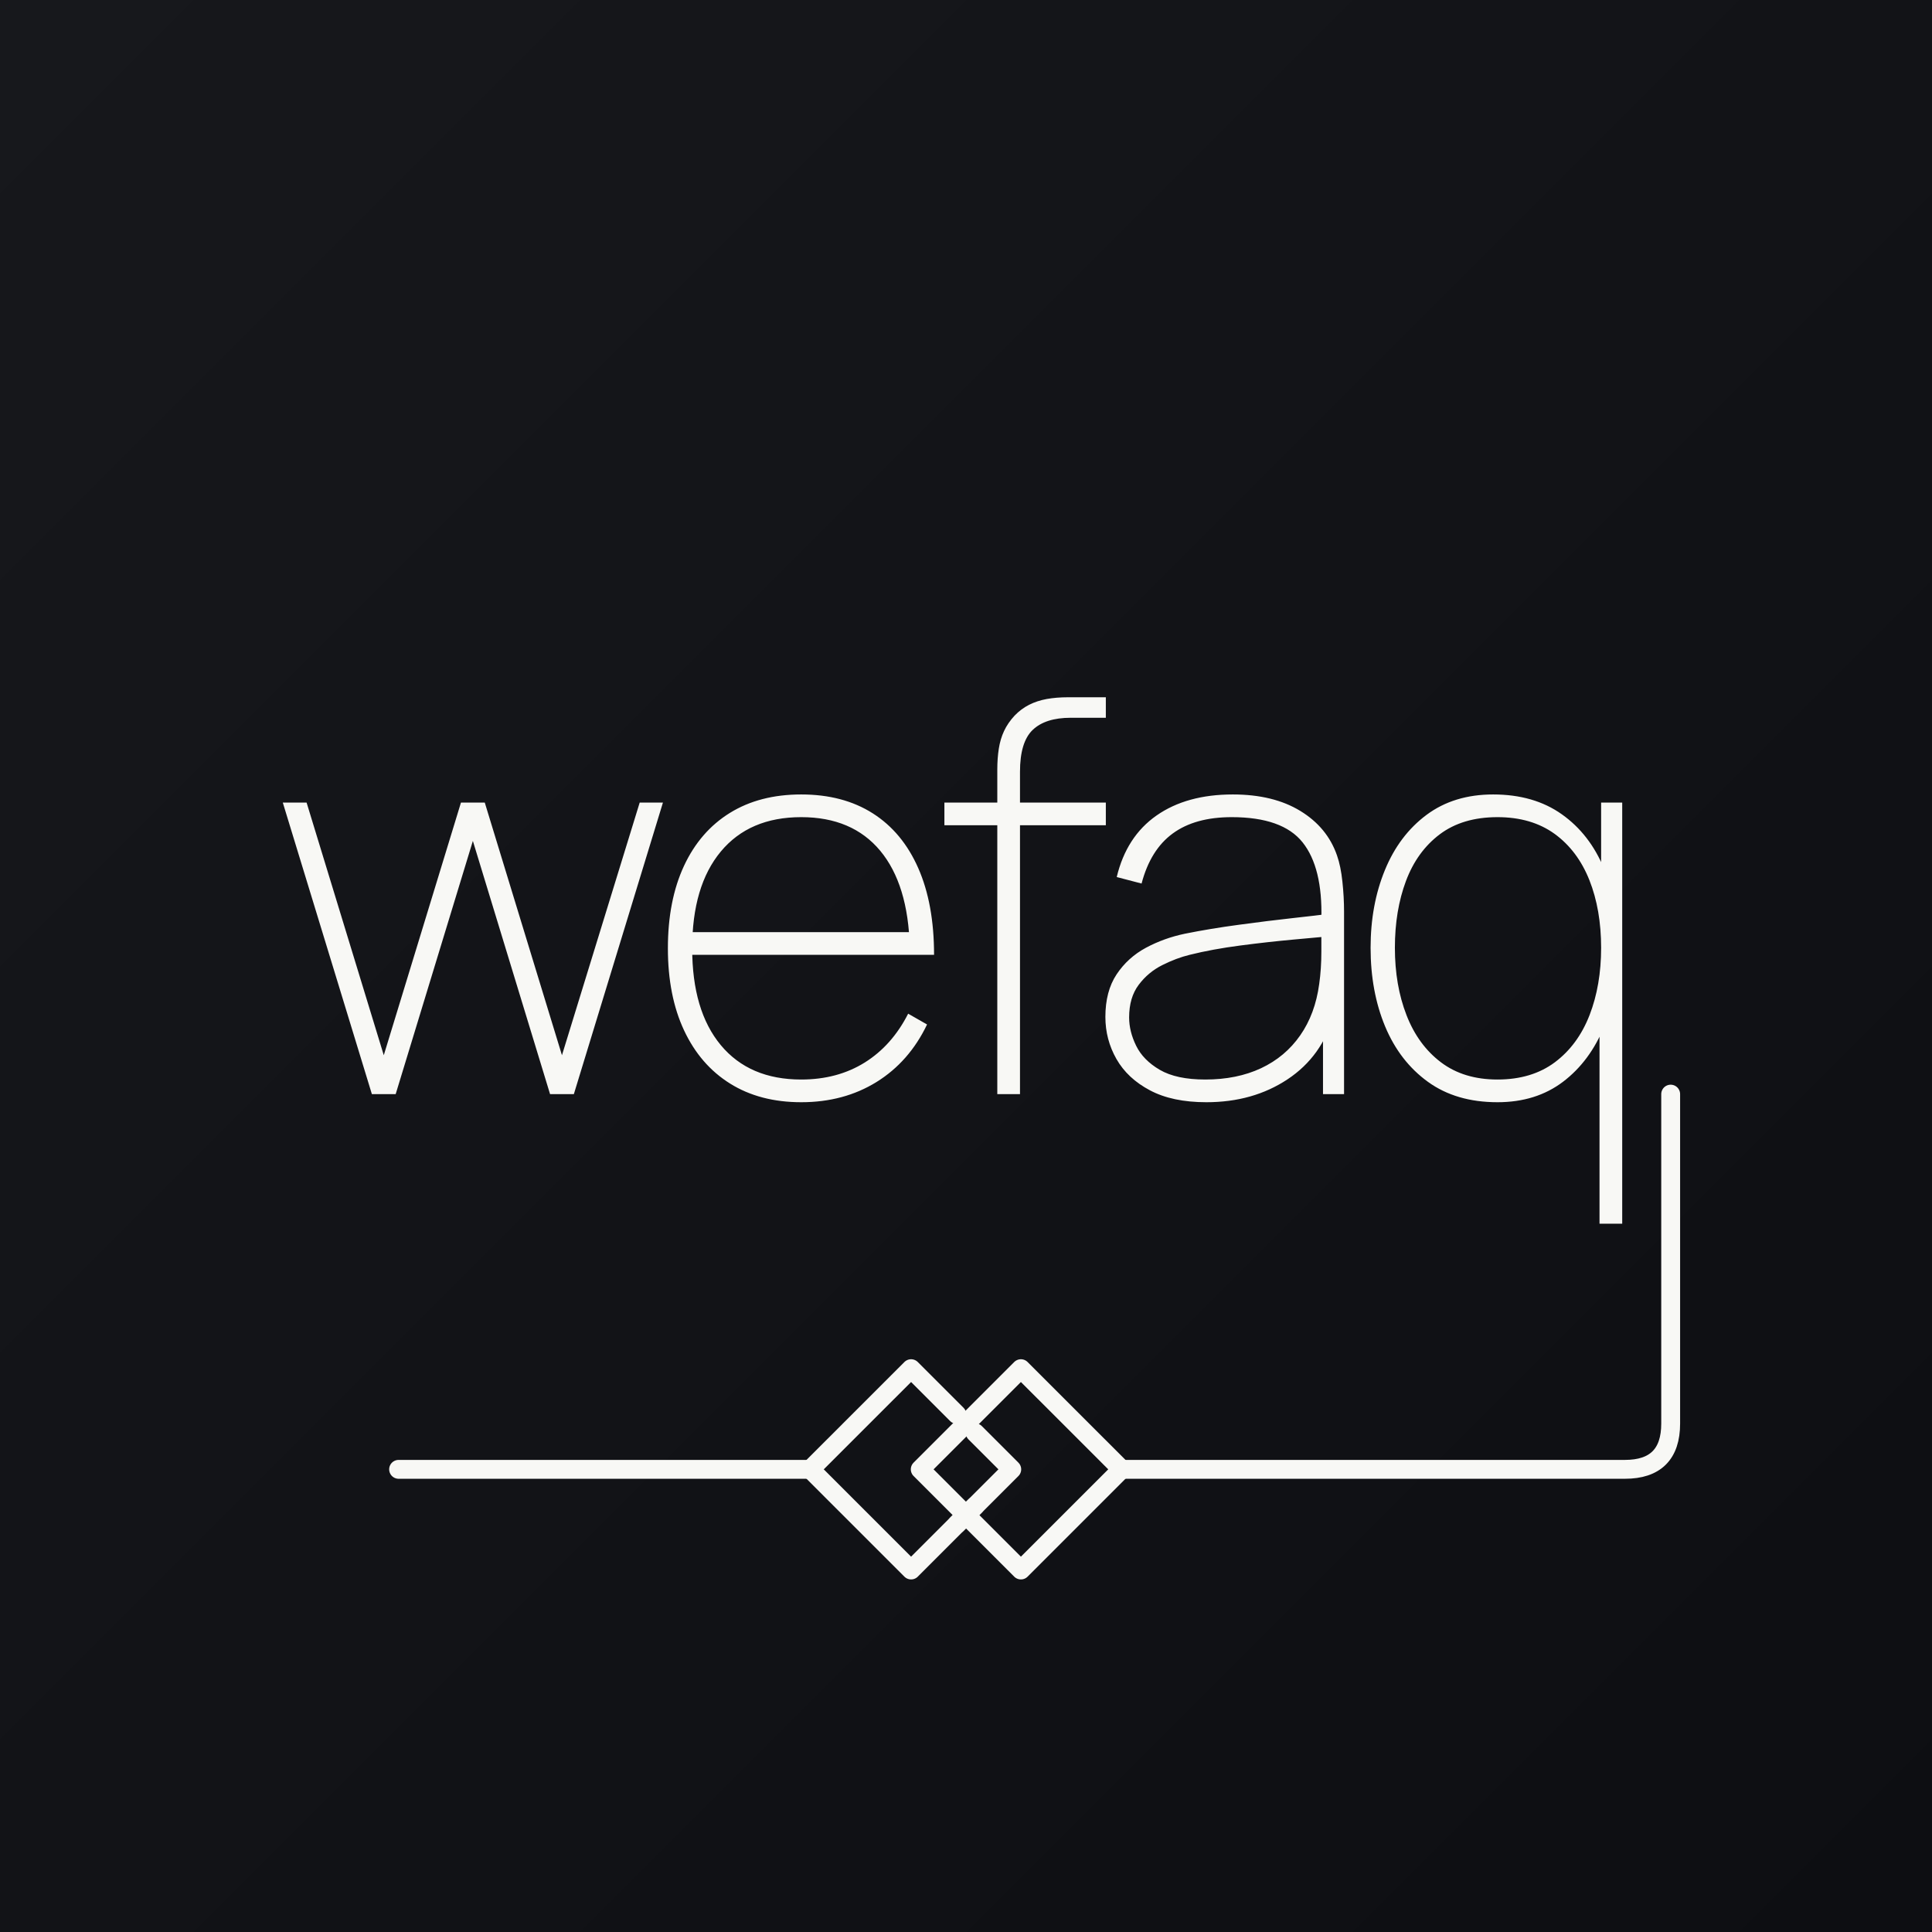
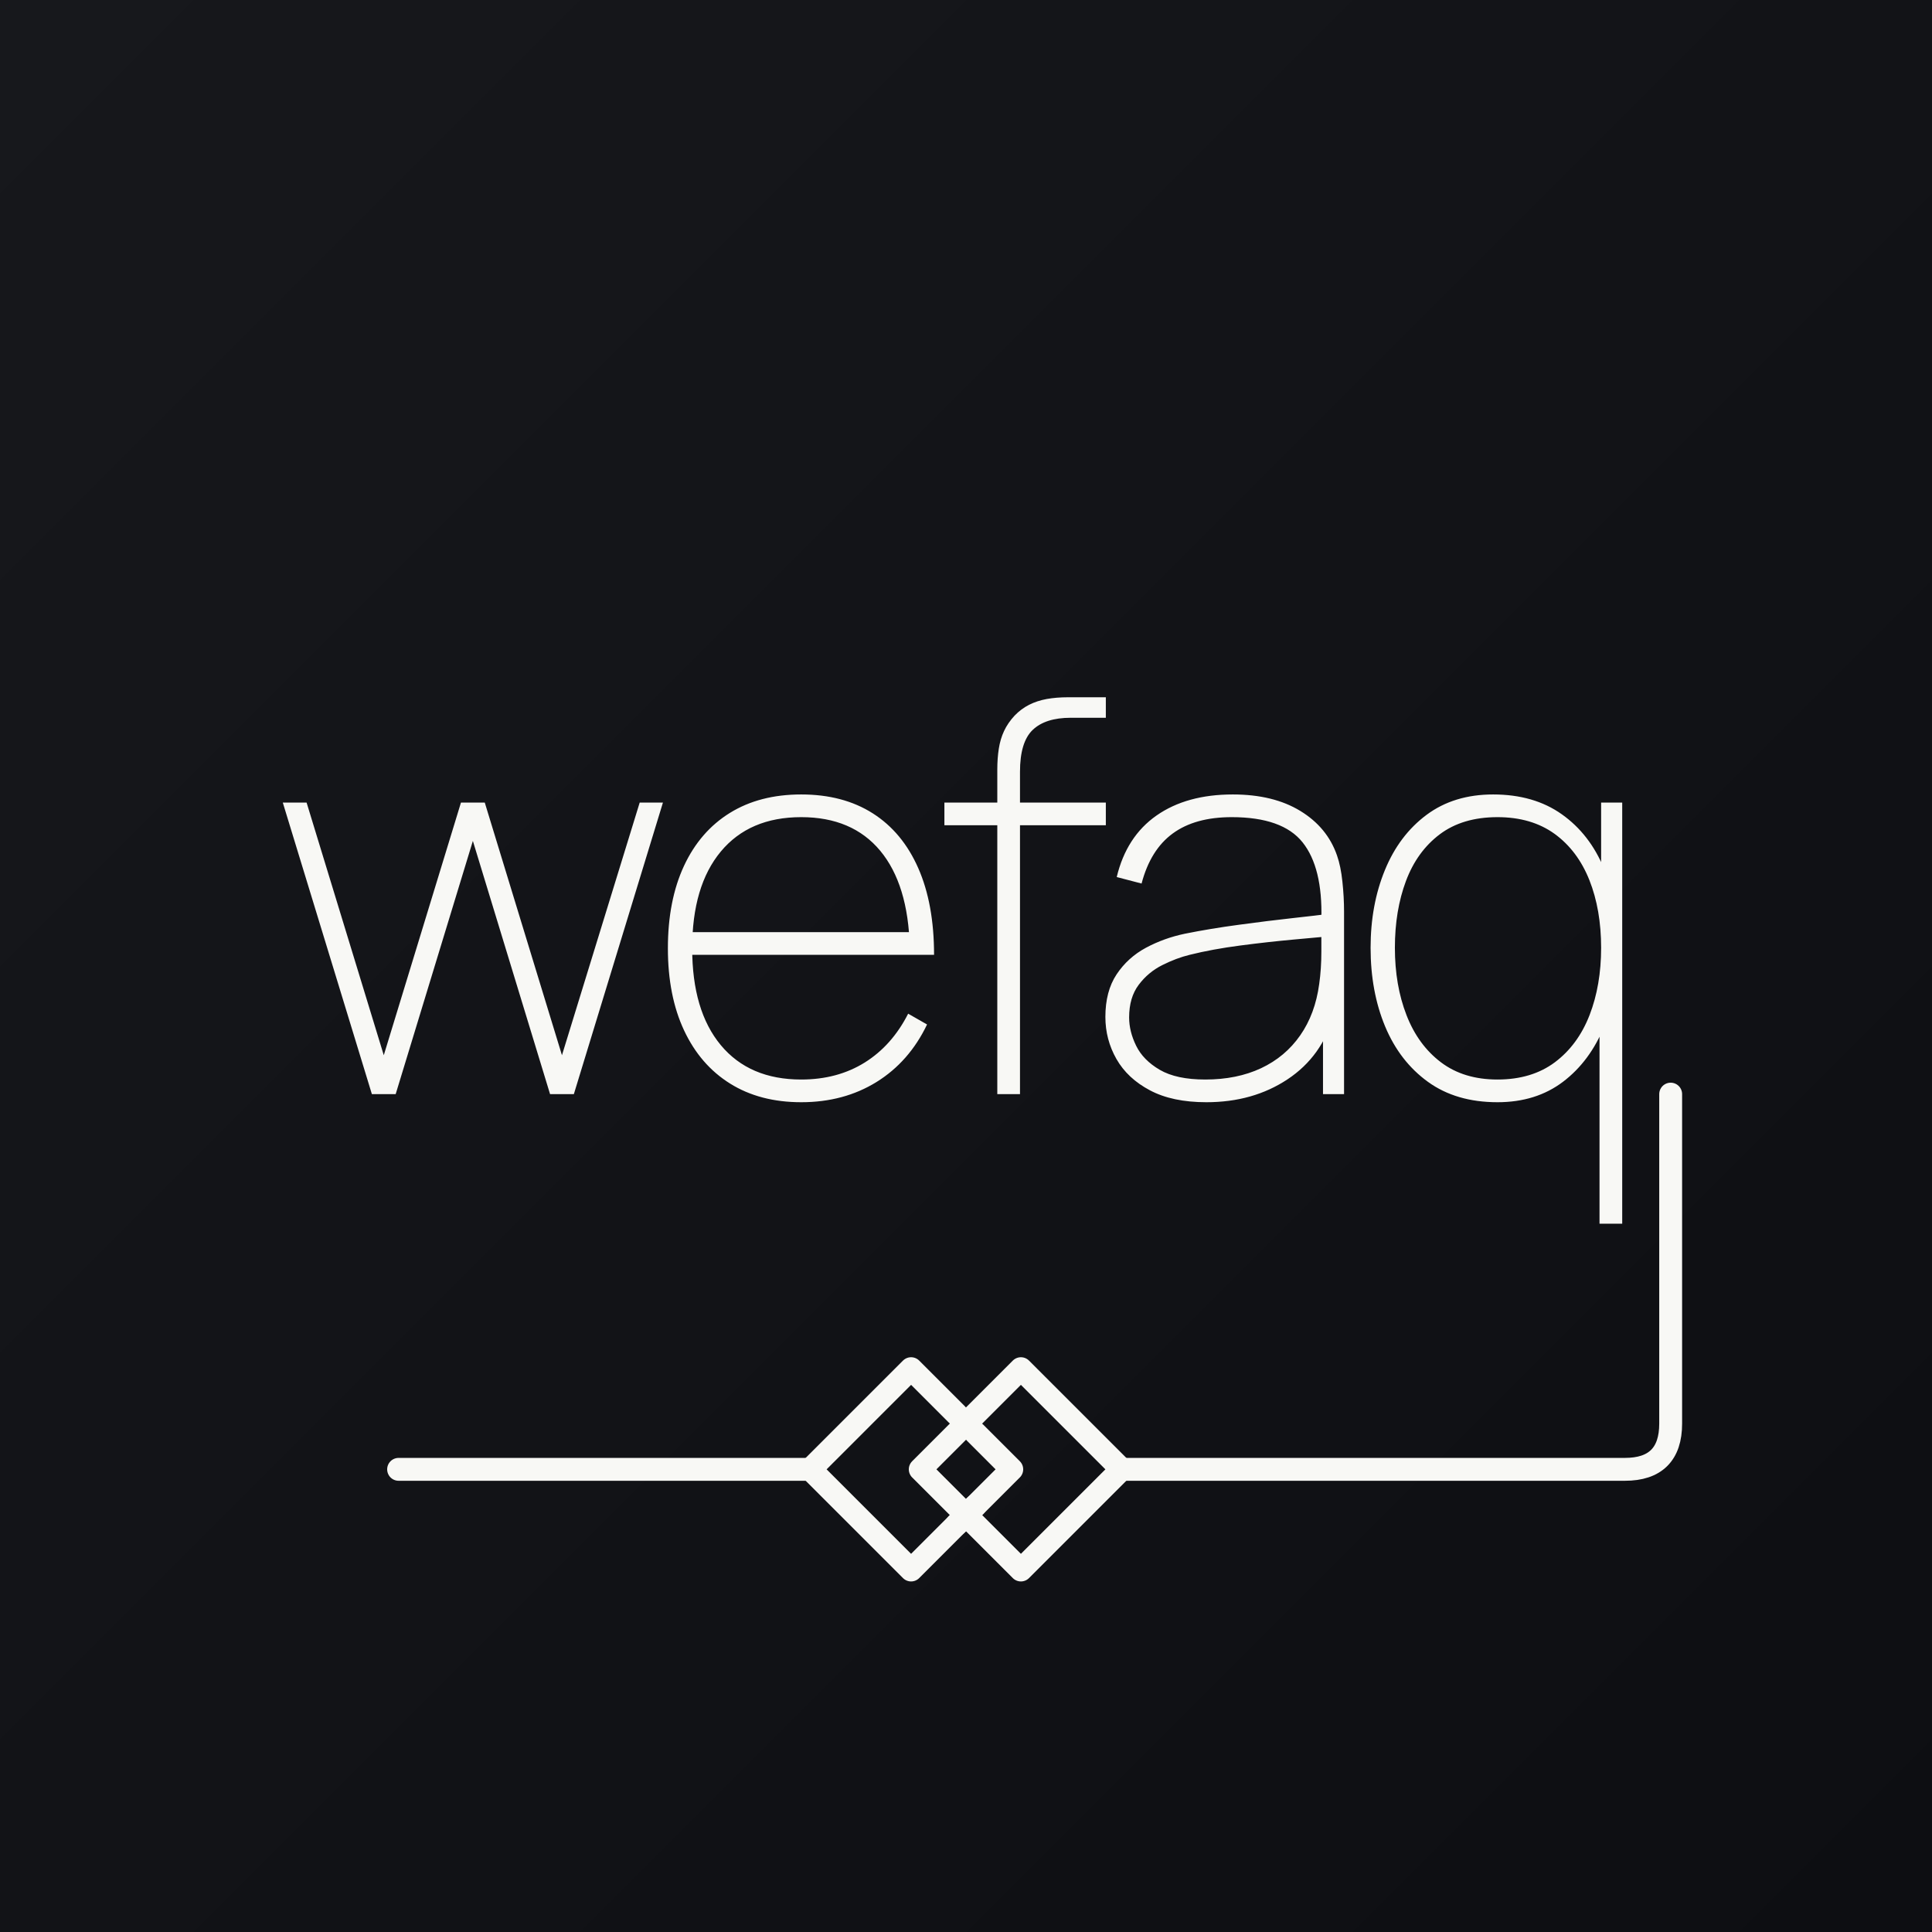
<svg xmlns="http://www.w3.org/2000/svg" viewBox="0 0 512 512" width="512" height="512">
  <defs>
    <linearGradient id="surface" x1="0" y1="0" x2="512" y2="512" gradientUnits="userSpaceOnUse">
      <stop stop-color="#17181C" />
      <stop offset="1" stop-color="#0D0E12" />
    </linearGradient>
  </defs>
  <rect width="512" height="512" fill="url(#surface)" />
-   <g transform="translate(256 256) scale(1.212632) translate(-256 -250)" shape-rendering="geometricPrecision">
+   <g transform="translate(256 256) scale(1.212632) translate(-256 -250)" shape-rendering="geometricPrecision" text-rendering="geometricPrecision">
    <path fill="#F8F8F5" d="M131.36 278L126.16 278L106.69 214.28L111.89 214.28L128.76 269.50L145.63 214.28L150.83 214.28L167.70 269.50L184.69 214.28L189.77 214.28L170.30 278L165.10 278L148.23 222.66 M219.99 279.77Q210.97 279.77 204.45 275.70Q197.93 271.63 194.39 264.08Q190.85 256.52 190.85 246.14Q190.85 235.70 194.36 228.14Q197.87 220.59 204.39 216.55Q210.91 212.51 219.99 212.51Q229.14 212.51 235.63 216.64Q242.12 220.77 245.57 228.62Q249.02 236.46 249.02 247.56L243.71 247.56L243.71 245.90Q243.36 232.16 237.25 224.81Q231.14 217.47 219.99 217.47Q208.66 217.47 202.41 224.99Q196.16 232.51 196.16 246.14Q196.16 259.77 202.41 267.29Q208.66 274.81 219.99 274.81Q227.90 274.81 233.86 271.10Q239.82 267.38 243.36 260.42L247.49 262.78Q243.59 270.92 236.45 275.35Q229.31 279.77 219.99 279.77M245.95 247.56L194.03 247.56L194.03 242.60L245.95 242.60 M267.80 278L262.84 278L262.84 207.08Q262.84 204.60 263.17 202.51Q263.49 200.41 264.32 198.64Q265.14 196.88 266.62 195.28Q268.04 193.81 269.78 192.92Q271.52 192.04 273.64 191.65Q275.76 191.27 278.30 191.27L286.56 191.27L286.56 195.75L278.89 195.75Q273.35 195.75 270.57 198.41Q267.80 201.06 267.80 207.55L267.80 278M286.56 219.24L251.28 219.24L251.28 214.28L286.56 214.28 M308.53 279.77Q301.09 279.77 296.20 277.17Q291.30 274.58 288.88 270.33Q286.46 266.08 286.46 261.13Q286.46 255.52 288.91 251.83Q291.36 248.15 295.31 246.02Q299.27 243.90 303.81 242.95Q309.35 241.83 315.70 240.98Q322.04 240.12 327.41 239.53Q332.78 238.94 335.43 238.59L333.66 239.77Q333.96 228.50 329.56 222.98Q325.17 217.47 314.07 217.47Q306.05 217.47 301.18 221.04Q296.31 224.60 294.37 231.98L288.94 230.56Q291.06 221.71 297.64 217.11Q304.22 212.51 314.31 212.51Q323.16 212.51 329.06 216.11Q334.96 219.71 337.08 225.84Q337.91 228.20 338.26 231.57Q338.62 234.93 338.62 238.12L338.62 278L334.02 278L334.02 260.54L336.38 260.65Q333.84 269.74 326.29 274.75Q318.74 279.77 308.53 279.77M308.29 274.81Q315.20 274.81 320.48 272.34Q325.76 269.86 329.03 265.17Q332.31 260.48 333.19 253.93Q333.66 250.62 333.66 246.85Q333.66 243.07 333.66 241.42L336.26 243.43Q333.13 243.72 327.61 244.22Q322.10 244.72 315.96 245.52Q309.83 246.32 304.87 247.56Q301.98 248.26 298.91 249.80Q295.84 251.33 293.75 254.10Q291.65 256.88 291.65 261.24Q291.65 264.31 293.19 267.44Q294.72 270.57 298.35 272.69Q301.98 274.81 308.29 274.81 M372.15 279.77Q363.12 279.77 356.96 275.32Q350.79 270.86 347.60 263.22Q344.42 255.58 344.42 246.02Q344.42 236.64 347.55 229.03Q350.67 221.42 356.66 216.96Q362.65 212.51 371.20 212.51Q380.11 212.51 386.22 216.85Q392.33 221.18 395.45 228.76Q398.58 236.35 398.58 246.02Q398.58 255.52 395.48 263.16Q392.39 270.80 386.49 275.29Q380.59 279.77 372.15 279.77M372.15 274.81Q379.64 274.81 384.69 271.04Q389.73 267.26 392.27 260.74Q394.80 254.22 394.80 246.02Q394.80 237.70 392.24 231.24Q389.67 224.78 384.63 221.12Q379.58 217.47 372.15 217.47Q364.54 217.47 359.55 221.21Q354.57 224.96 352.15 231.42Q349.73 237.88 349.73 246.02Q349.73 254.22 352.27 260.74Q354.80 267.26 359.79 271.04Q364.77 274.81 372.15 274.81M399.41 306.32L394.45 306.32L394.45 264.43L394.80 264.43L394.80 214.28L399.41 214.28" />
-     <g stroke="#F8F8F5" stroke-width="4.123" stroke-linecap="round" stroke-linejoin="round" fill="none" shape-rendering="geometricPrecision">
+     <g stroke="#F8F8F5" stroke-width="5" stroke-linecap="round" stroke-linejoin="round" fill="none" vector-effect="non-scaling-stroke" shape-rendering="geometricPrecision">
      <line x1="132" y1="360" x2="222" y2="360" />
      <path d="M 290 360 L 400 360 Q 410 360 410 350 L 410 278" />
      <path d="M222 360 L 244 338 L 254 348" />
      <path d="M258 352 L 266 360 L 254 372" />
      <path d="M258 368 L 244 382 L 222 360" />
      <path d="M246 360 L 268 338 L 290 360 L 268 382 L 246 360 Z" />
    </g>
  </g>
</svg>
